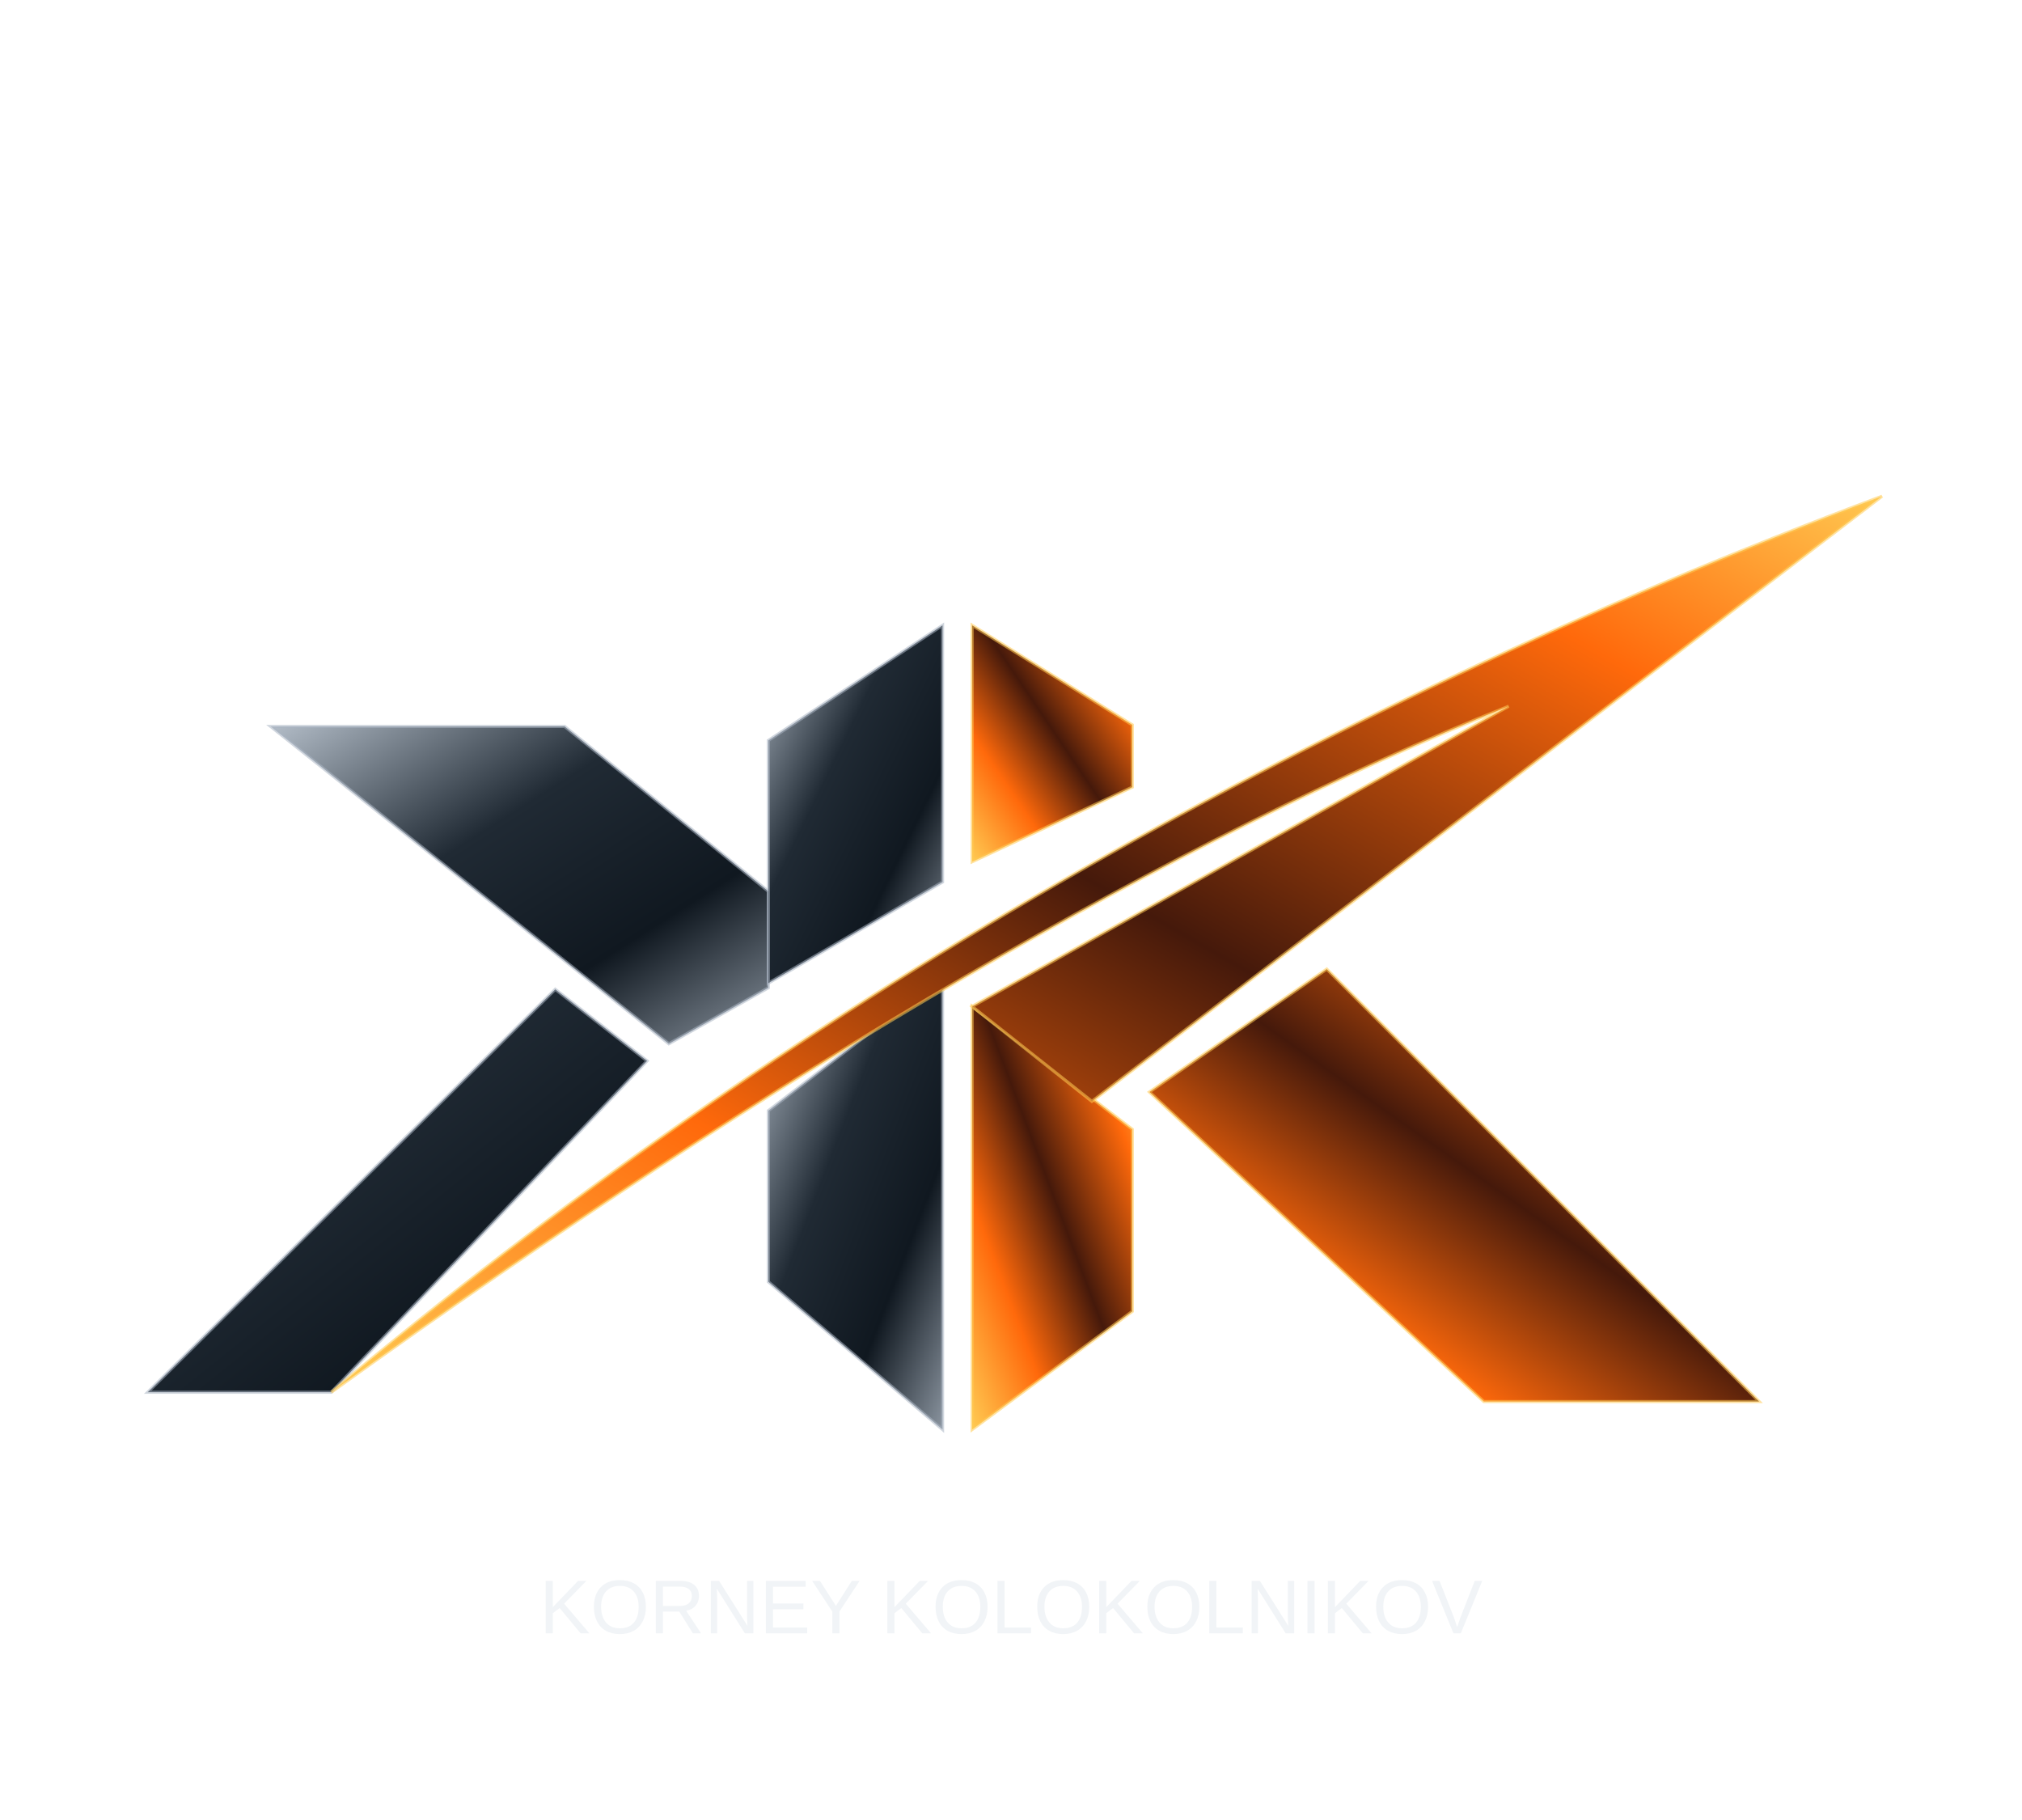
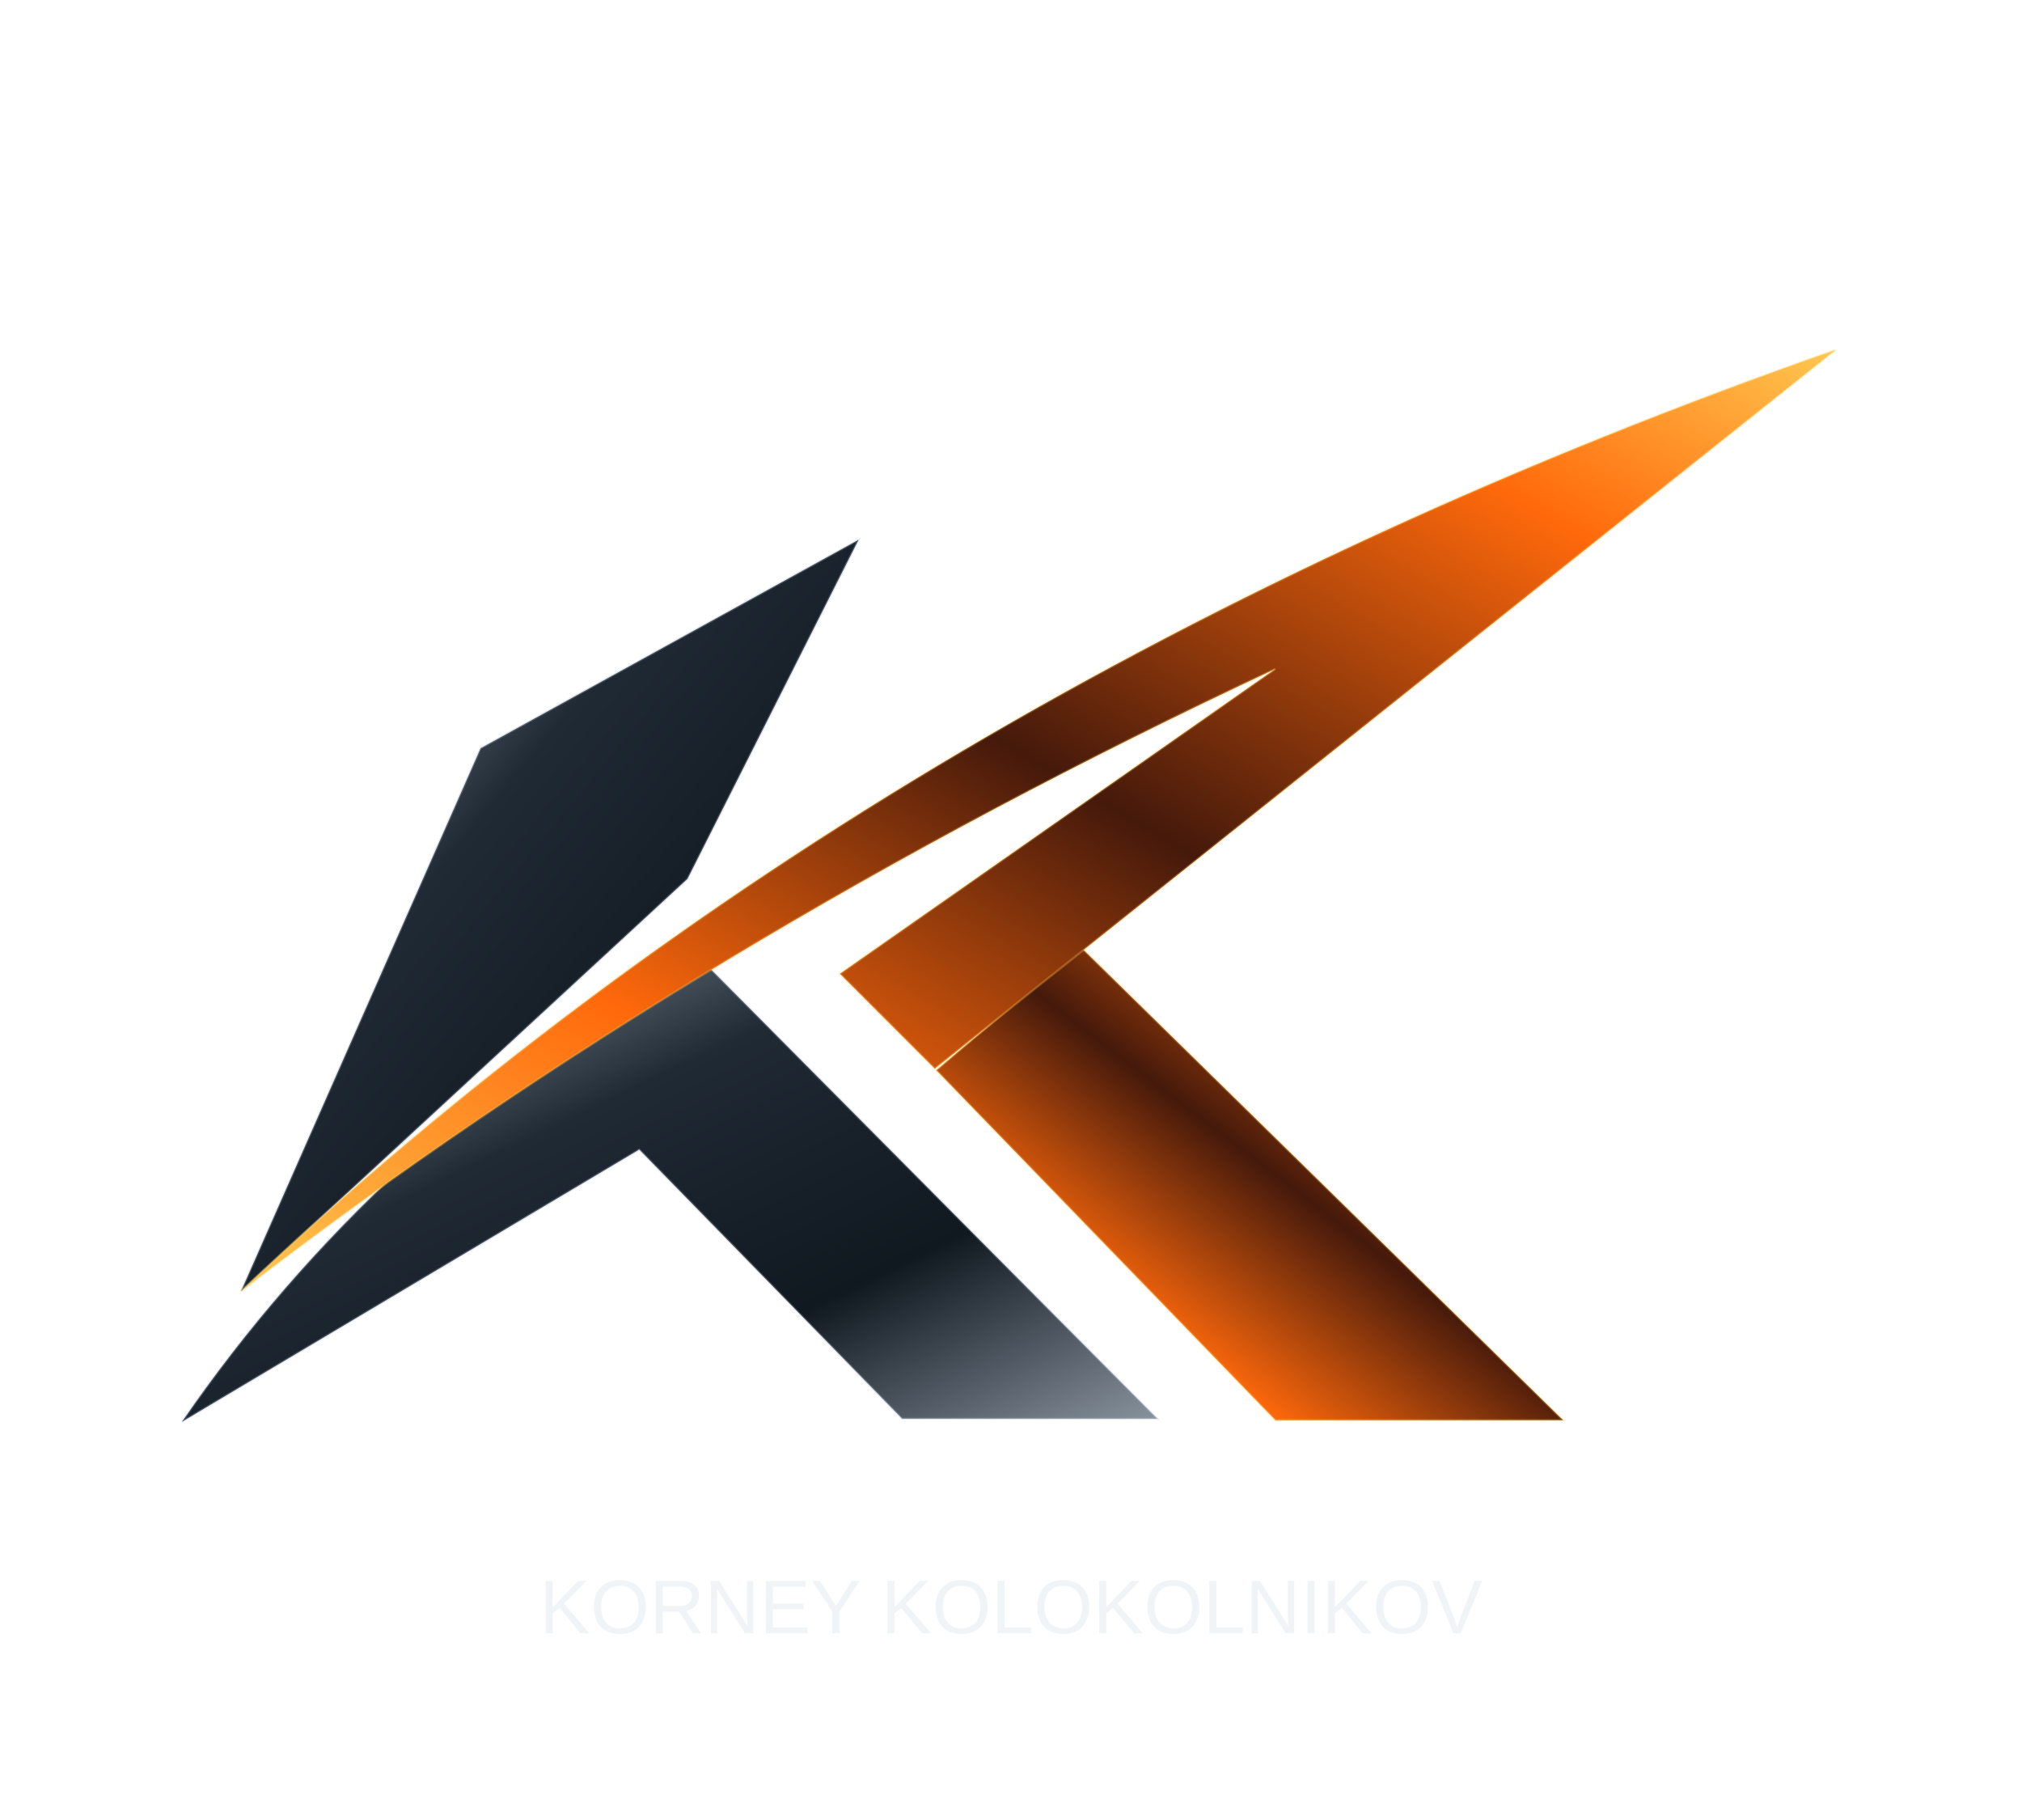
<svg xmlns="http://www.w3.org/2000/svg" role="img" viewBox="0 0 1300 1170">
  <defs>
    <linearGradient id="metal" x1="0" y1="0" x2="1" y2="1">
      <stop stop-color="#b3bdc8" />
      <stop offset=".38" stop-color="#202a34" />
      <stop offset=".7" stop-color="#101820" />
      <stop offset="1" stop-color="#8a949f" />
    </linearGradient>
    <linearGradient id="colour" x1="0" y1="1" x2="1" y2="0">
      <stop stop-color="#ffca52" />
      <stop offset=".27" stop-color="#ff690b" />
      <stop offset=".53" stop-color="#45190b" />
      <stop offset=".82" stop-color="#ff690b" />
      <stop offset="1" stop-color="#ffca52" />
    </linearGradient>
  </defs>
-   <g transform="translate(0 45)">
-     <path d="M174 422H363L494 528V590L430 626Z" fill="url(#metal)" stroke="#a9b5c3" stroke-opacity=".55" stroke-width="2" />
-     <path d="M95 850 357 591 416 637 213 850Z" fill="url(#metal)" stroke="#a9b5c3" stroke-opacity=".55" stroke-width="2" />
-     <path d="M494 431 606 357V522L494 587Z" fill="url(#metal)" stroke="#a9b5c3" stroke-opacity=".55" stroke-width="2" />
-     <path d="M494 669 606 583V874L494 779Z" fill="url(#metal)" stroke="#a9b5c3" stroke-opacity=".55" stroke-width="2" />
-     <path d="M625 357 728 421V461L625 509Z" fill="url(#colour)" stroke="#ffca52" stroke-opacity=".55" stroke-width="2" />
-     <path d="M625 602 728 681V798L625 874Z" fill="url(#colour)" stroke="#ffca52" stroke-opacity=".55" stroke-width="2" />
-     <path d="M739 657 853 578 1131 856H954Z" fill="url(#colour)" stroke="#ffca52" stroke-opacity=".55" stroke-width="2" />
-     <path d="M213 850Q650 483 1210 274L702 663 625 602 970 409Q650 536 213 850Z" fill="url(#colour)" stroke="#ffca52" stroke-opacity=".55" stroke-width="2" />
-   </g>
+   <path d="M155 830 309 481 552 347 442 565Z" fill="url(#metal)" stroke="#a9b5c3" stroke-opacity=".3" stroke-width="1.4" />
+   <path d="M117 914Q240 735 445 611L744 912H580L411 739Z" fill="url(#metal)" stroke="#a9b5c3" stroke-opacity=".3" stroke-width="1.4" />
+   <path d="M602 688 695 609 1005 913H820Z" fill="url(#colour)" stroke="#ffca52" stroke-opacity=".3" stroke-width="1.4" />
+   <path d="M155 830Q570 438 1180 225L601 687 540 626 820 430Q450 603 155 830Z" fill="url(#colour)" stroke="#ffca52" stroke-opacity=".3" stroke-width="1.4" />
  <text x="650" y="1050" text-anchor="middle" textLength="1070" lengthAdjust="spacing" font-family="Arial,Helvetica,sans-serif" font-size="49" font-weight="400" fill="#f1f4f7">KORNEY KOLOKOLNIKOV</text>
</svg>
